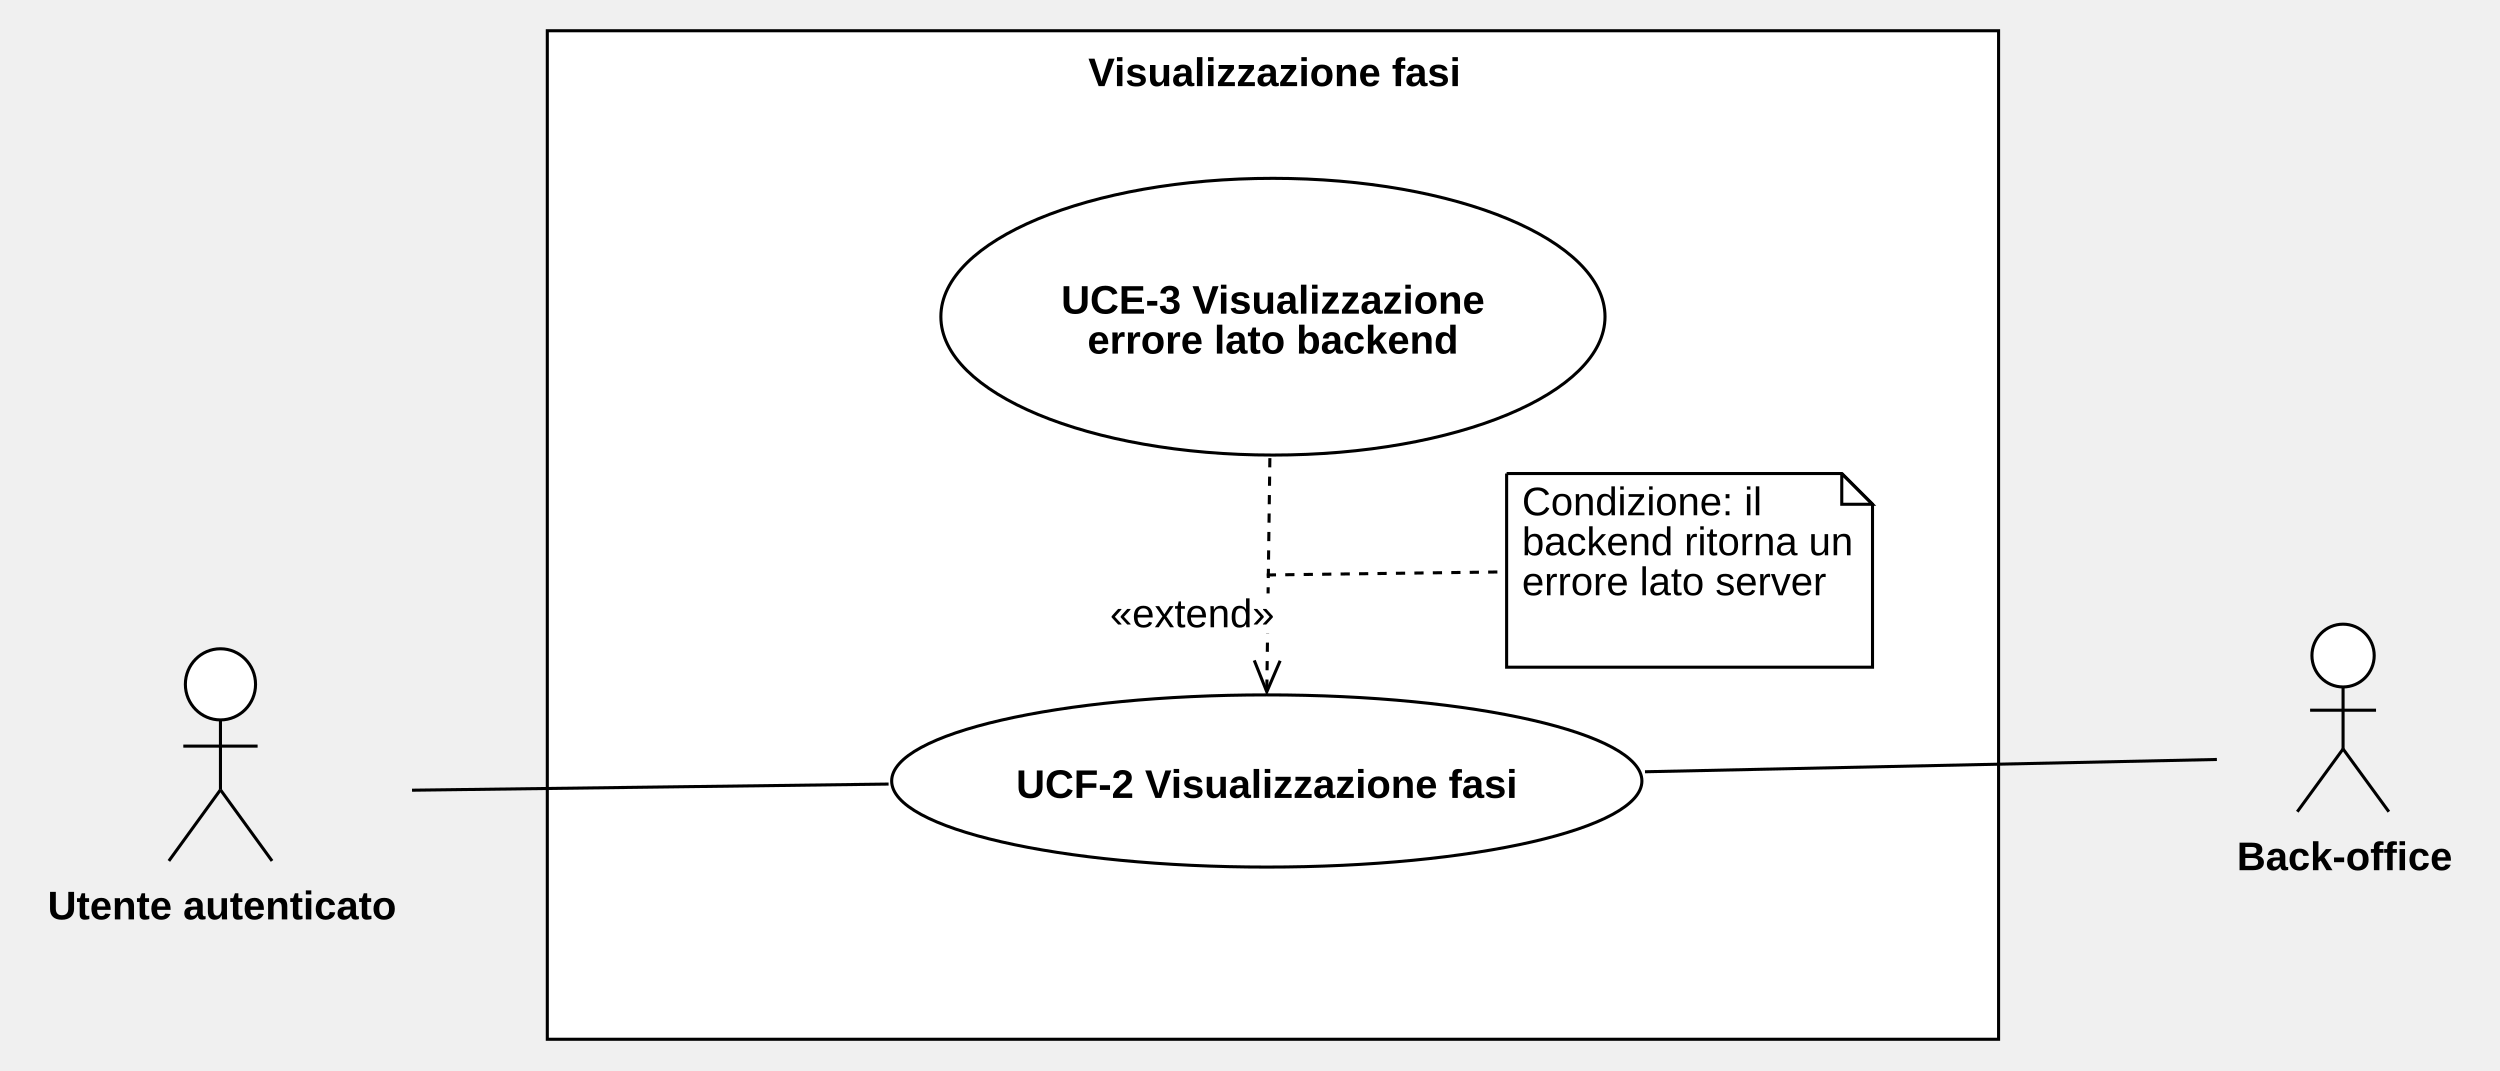
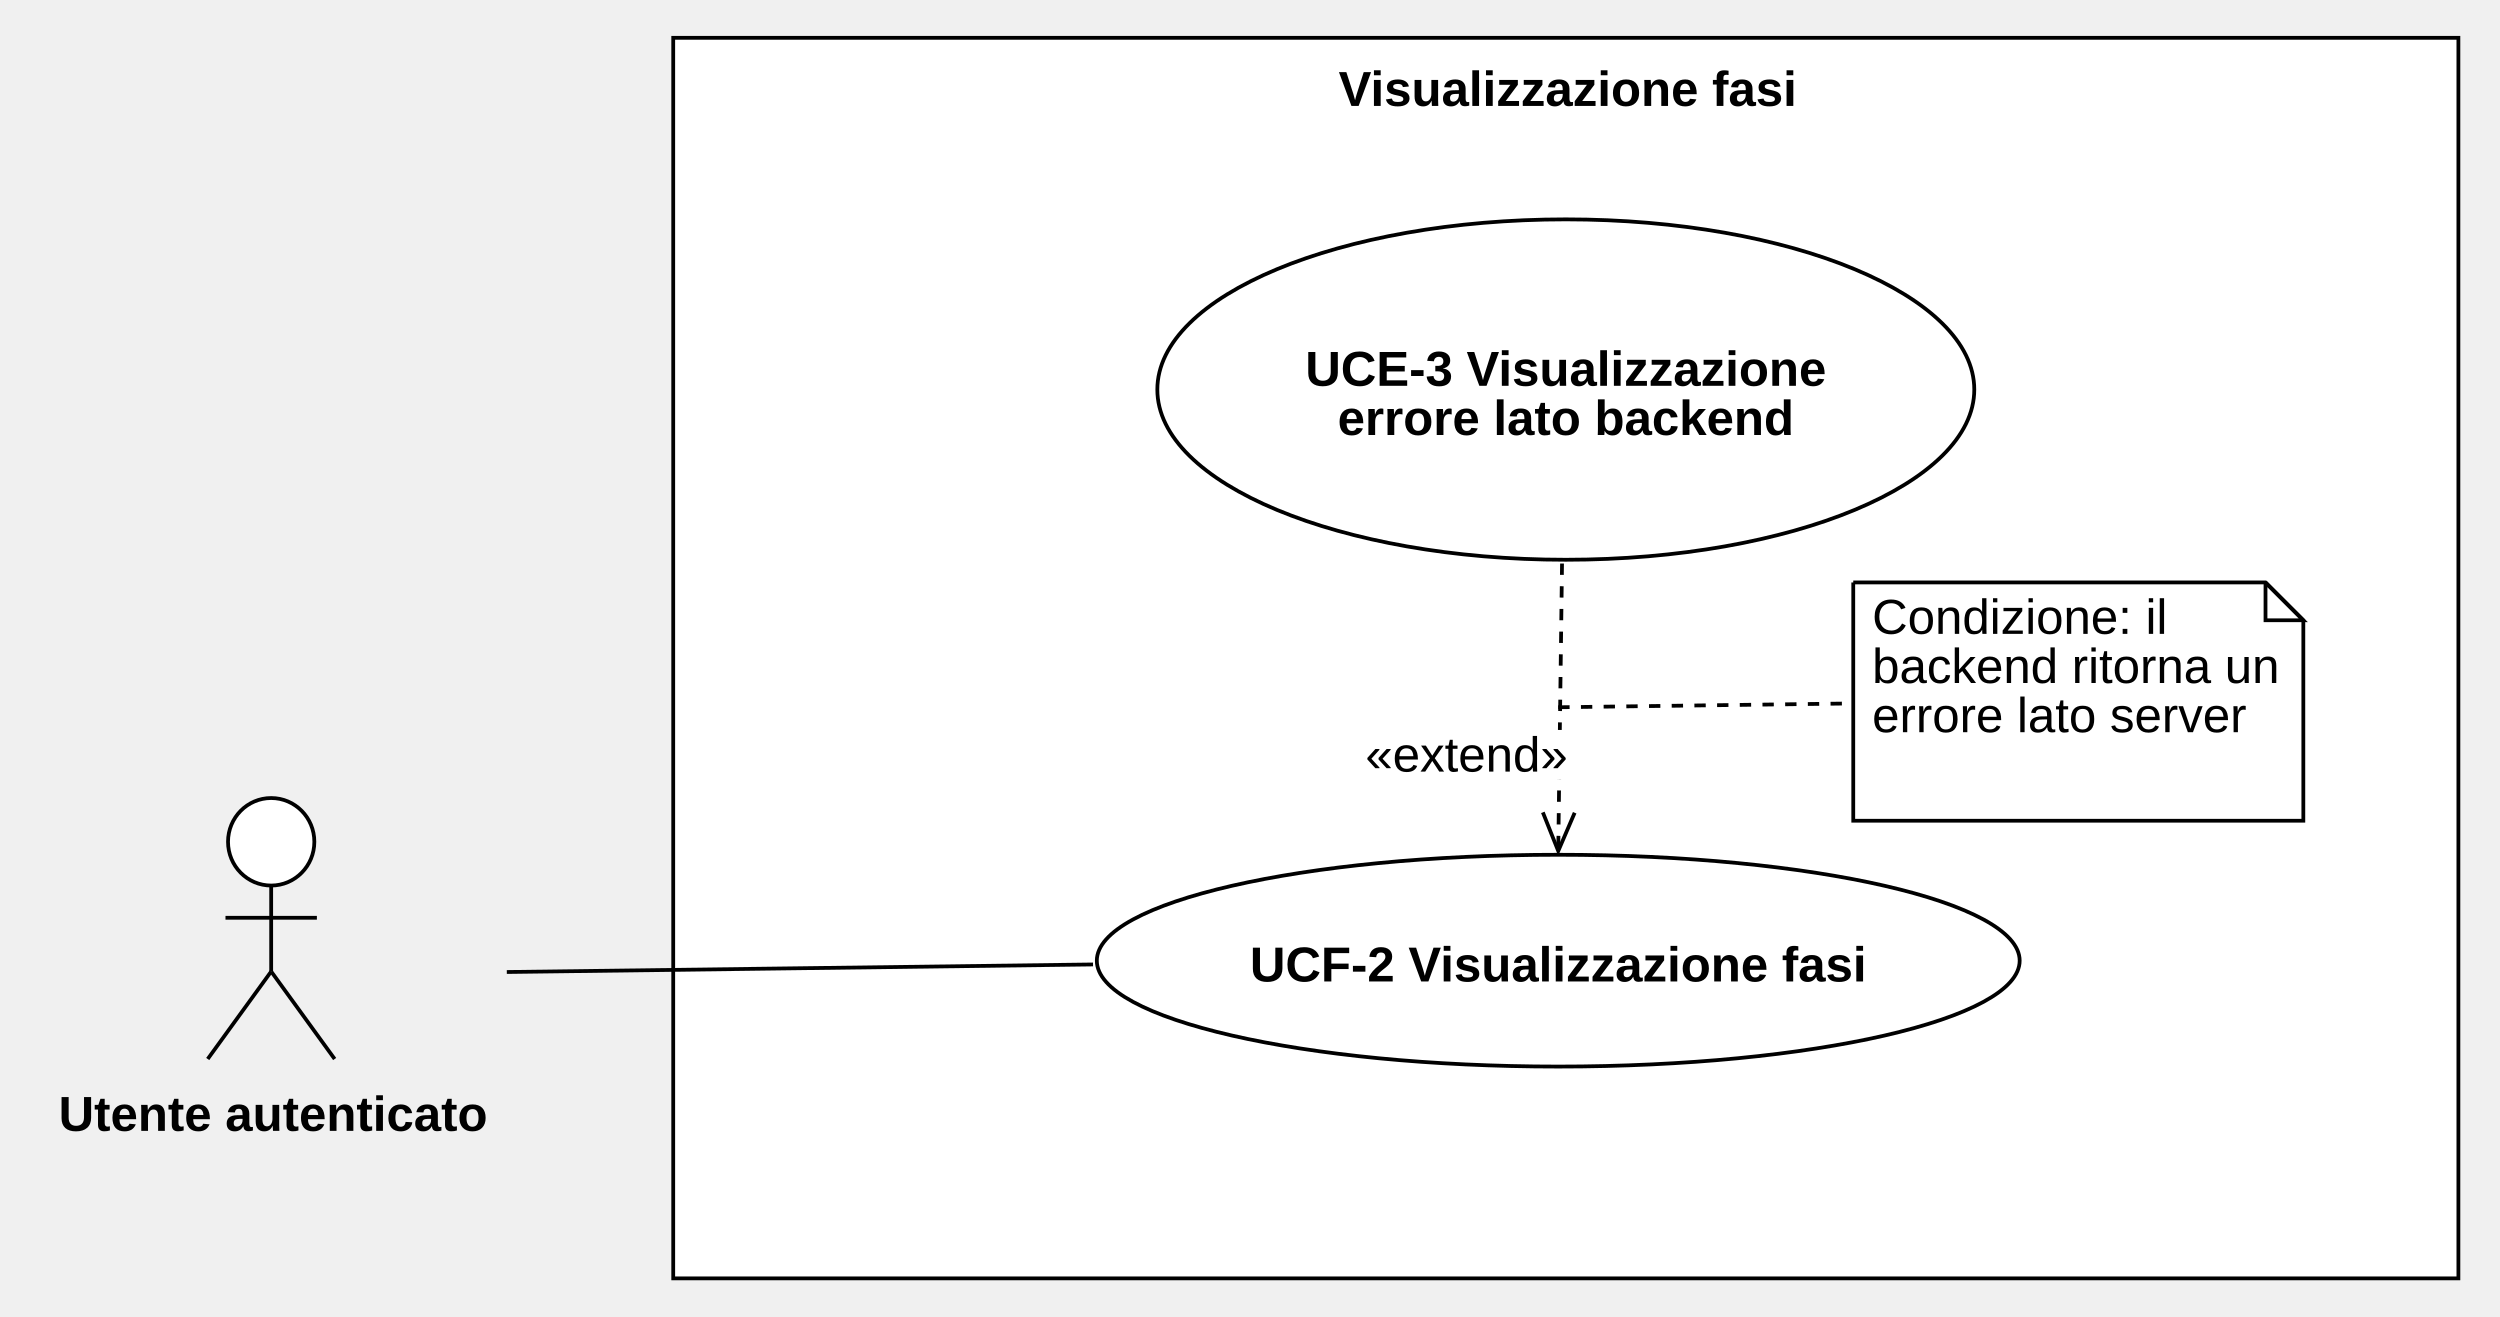
- <svg xmlns="http://www.w3.org/2000/svg" version="1.1" width="813.078" height="348">
+ <svg xmlns="http://www.w3.org/2000/svg" version="1.1" width="661" height="348">
  <defs />
  <g>
    <g>
      <rect fill="#ffffff" stroke="none" x="384" y="400" width="472" height="328" transform="matrix(1 0 0 1 -206 -390)" />
    </g>
    <g>
      <path fill="none" stroke="#000000" paint-order="fill stroke markers" d=" M 178 10 L 650 10 L 650 338 L 178 338 L 178 10 Z Z" stroke-miterlimit="10" stroke-dasharray="" />
    </g>
    <g>
      <g>
        <path fill="none" stroke="none" />
        <text fill="#000000" stroke="none" font-family="Arial" font-size="13px" font-style="normal" font-weight="bold" text-decoration="undefined" x="620.5" y="413.5" text-anchor="middle" dominant-baseline="central" transform="matrix(1 0 0 1 -206 -390)">Visualizzazione fasi</text>
      </g>
    </g>
    <g>
      <path fill="#ffffff" stroke="none" paint-order="stroke fill markers" d=" M 60.289 222.57 C 60.289 216.18 65.398 211 71.7 211 C 78.003 211 83.112 216.18 83.112 222.57 C 83.112 228.96 78.003 234.14 71.7 234.14 C 65.398 234.14 60.289 228.96 60.289 222.57 Z" />
    </g>
    <g>
      <path fill="none" stroke="#000000" paint-order="fill stroke markers" d=" M 60.289 222.57 C 60.289 216.18 65.398 211 71.7 211 C 78.003 211 83.112 216.18 83.112 222.57 C 83.112 228.96 78.003 234.14 71.7 234.14 C 65.398 234.14 60.289 228.96 60.289 222.57 Z" stroke-miterlimit="10" stroke-dasharray="" />
    </g>
    <g>
      <path fill="none" stroke="#000000" paint-order="fill stroke markers" d=" M 71.7 234.14 L 71.7 256.86" stroke-miterlimit="10" stroke-dasharray="" />
    </g>
    <g>
      <path fill="none" stroke="#000000" paint-order="fill stroke markers" d=" M 59.618 242.66 L 83.783 242.66" stroke-miterlimit="10" stroke-dasharray="" />
    </g>
    <g>
      <path fill="none" stroke="#000000" paint-order="fill stroke markers" d=" M 71.7 256.86 L 54.919 280" stroke-miterlimit="10" stroke-dasharray="" />
    </g>
    <g>
      <path fill="none" stroke="#000000" paint-order="fill stroke markers" d=" M 71.7 256.86 L 88.482 280" stroke-miterlimit="10" stroke-dasharray="" />
    </g>
    <g>
      <g>
        <path fill="none" stroke="none" />
        <text fill="#000000" stroke="none" font-family="Arial" font-size="13px" font-style="normal" font-weight="bold" text-decoration="undefined" x="278.2" y="684.5" text-anchor="middle" dominant-baseline="central" transform="matrix(1 0 0 1 -206 -390)">Utente autenticato</text>
      </g>
    </g>
    <g>
      <path fill="none" stroke="#000000" paint-order="fill stroke markers" d=" M 134 257 L 289 255" stroke-miterlimit="10" stroke-dasharray="" />
    </g>
    <g>
      <path fill="none" stroke="#000000" paint-order="fill stroke markers" d=" M 413 149 L 412 225" stroke-miterlimit="10" stroke-dasharray="3" />
    </g>
    <g>
      <path fill="none" stroke="#000000" paint-order="fill stroke markers" d=" M 407.925 214.783 L 412 225 L 416.343 214.894" stroke-miterlimit="10" stroke-dasharray="" />
    </g>
    <g>
      <rect fill="#ffffff" stroke="none" x="567" y="583" width="53.492" height="13" transform="matrix(1 0 0 1 -206 -390)" />
    </g>
    <g>
      <g>
        <path fill="none" stroke="none" />
        <text fill="#000000" stroke="none" font-family="Arial" font-size="13px" font-style="normal" font-weight="normal" text-decoration="undefined" x="593.746" y="589.5" text-anchor="middle" dominant-baseline="central" transform="matrix(1 0 0 1 -206 -390)">«extend»</text>
      </g>
    </g>
    <g>
-       <path fill="#ffffff" stroke="none" paint-order="stroke fill markers" d=" M 751.913 213.21 C 751.913 207.571 756.447 203 762.039 203 C 767.631 203 772.165 207.571 772.165 213.21 C 772.165 218.849 767.631 223.42 762.039 223.42 C 756.447 223.42 751.913 218.849 751.913 213.21 Z" />
-     </g>
-     <g>
-       <path fill="none" stroke="#000000" paint-order="fill stroke markers" d=" M 751.913 213.21 C 751.913 207.571 756.447 203 762.039 203 C 767.631 203 772.165 207.571 772.165 213.21 C 772.165 218.849 767.631 223.42 762.039 223.42 C 756.447 223.42 751.913 218.849 751.913 213.21 Z" stroke-miterlimit="10" stroke-dasharray="" />
-     </g>
-     <g>
-       <path fill="none" stroke="#000000" paint-order="fill stroke markers" d=" M 762.039 223.42 L 762.039 243.58" stroke-miterlimit="10" stroke-dasharray="" />
-     </g>
-     <g>
-       <path fill="none" stroke="#000000" paint-order="fill stroke markers" d=" M 751.318 230.98 L 772.761 230.98" stroke-miterlimit="10" stroke-dasharray="" />
-     </g>
-     <g>
-       <path fill="none" stroke="#000000" paint-order="fill stroke markers" d=" M 762.039 243.58 L 747.148 264" stroke-miterlimit="10" stroke-dasharray="" />
-     </g>
-     <g>
-       <path fill="none" stroke="#000000" paint-order="fill stroke markers" d=" M 762.039 243.58 L 776.93 264" stroke-miterlimit="10" stroke-dasharray="" />
-     </g>
-     <g>
-       <g>
-         <path fill="none" stroke="none" />
-         <text fill="#000000" stroke="none" font-family="Arial" font-size="13px" font-style="normal" font-weight="bold" text-decoration="undefined" x="968.539" y="668.5" text-anchor="middle" dominant-baseline="central" transform="matrix(1 0 0 1 -206 -390)">Back-office</text>
-       </g>
-     </g>
-     <g>
-       <path fill="none" stroke="#000000" paint-order="fill stroke markers" d=" M 535 251 L 721 247" stroke-miterlimit="10" stroke-dasharray="" />
-     </g>
-     <g>
      <path fill="#ffffff" stroke="none" paint-order="stroke fill markers" d=" M 306 103 C 306 78.147 354.353 58 414 58 C 473.647 58 522 78.147 522 103 C 522 127.853 473.647 148 414 148 C 354.353 148 306 127.853 306 103 Z" />
    </g>
    <g>
      <path fill="none" stroke="#000000" paint-order="fill stroke markers" d=" M 306 103 C 306 78.147 354.353 58 414 58 C 473.647 58 522 78.147 522 103 C 522 127.853 473.647 148 414 148 C 354.353 148 306 127.853 306 103 Z" stroke-miterlimit="10" stroke-dasharray="" />
    </g>
    <g>
      <g>
        <path fill="none" stroke="none" />
        <text fill="#000000" stroke="none" font-family="Arial" font-size="13px" font-style="normal" font-weight="bold" text-decoration="undefined" x="620" y="487.5" text-anchor="middle" dominant-baseline="central" transform="matrix(1 0 0 1 -206 -390)">UCE-3 Visualizzazione</text>
        <text fill="#000000" stroke="none" font-family="Arial" font-size="13px" font-style="normal" font-weight="bold" text-decoration="undefined" x="620" y="500.5" text-anchor="middle" dominant-baseline="central" transform="matrix(1 0 0 1 -206 -390)">errore lato backend</text>
      </g>
    </g>
    <g>
      <path fill="#ffffff" stroke="none" paint-order="stroke fill markers" d=" M 290 254 C 290 238.536 344.621 226 412 226 C 479.379 226 534 238.536 534 254 C 534 269.464 479.379 282 412 282 C 344.621 282 290 269.464 290 254 Z" />
    </g>
    <g>
      <path fill="none" stroke="#000000" paint-order="fill stroke markers" d=" M 290 254 C 290 238.536 344.621 226 412 226 C 479.379 226 534 238.536 534 254 C 534 269.464 479.379 282 412 282 C 344.621 282 290 269.464 290 254 Z" stroke-miterlimit="10" stroke-dasharray="" />
    </g>
    <g>
      <g>
        <path fill="none" stroke="none" />
        <text fill="#000000" stroke="none" font-family="Arial" font-size="13px" font-style="normal" font-weight="bold" text-decoration="undefined" x="618" y="645" text-anchor="middle" dominant-baseline="central" transform="matrix(1 0 0 1 -206 -390)">UCF-2 Visualizzazione fasi</text>
      </g>
    </g>
    <g>
      <path fill="#ffffff" stroke="none" paint-order="stroke fill markers" d=" M 490 154 L 599 154 L 609 164 L 609 217 L 490 217 L 490 154" />
    </g>
    <g>
      <path fill="none" stroke="#000000" paint-order="fill stroke markers" d=" M 490 154 L 599 154 L 609 164 L 609 217 L 490 217 L 490 154 L 490 154" stroke-miterlimit="10" stroke-dasharray="" />
    </g>
    <g>
      <path fill="none" stroke="#000000" paint-order="fill stroke markers" d=" M 599 154 L 599 164 L 609 164 L 599 154" stroke-miterlimit="10" stroke-dasharray="" />
    </g>
    <g>
      <g>
        <path fill="none" stroke="none" />
        <text fill="#000000" stroke="none" font-family="Arial" font-size="13px" font-style="normal" font-weight="normal" text-decoration="undefined" x="701" y="549" text-anchor="start" dominant-baseline="text-before-edge" transform="matrix(1 0 0 1 -206 -390)">Condizione: il</text>
        <text fill="#000000" stroke="none" font-family="Arial" font-size="13px" font-style="normal" font-weight="normal" text-decoration="undefined" x="701" y="562" text-anchor="start" dominant-baseline="text-before-edge" transform="matrix(1 0 0 1 -206 -390)">backend ritorna un</text>
        <text fill="#000000" stroke="none" font-family="Arial" font-size="13px" font-style="normal" font-weight="normal" text-decoration="undefined" x="701" y="575" text-anchor="start" dominant-baseline="text-before-edge" transform="matrix(1 0 0 1 -206 -390)">errore lato server</text>
      </g>
    </g>
    <g>
      <path fill="none" stroke="#000000" paint-order="fill stroke markers" d=" M 412 187 L 489 186" stroke-miterlimit="10" stroke-dasharray="3" />
    </g>
  </g>
</svg>
